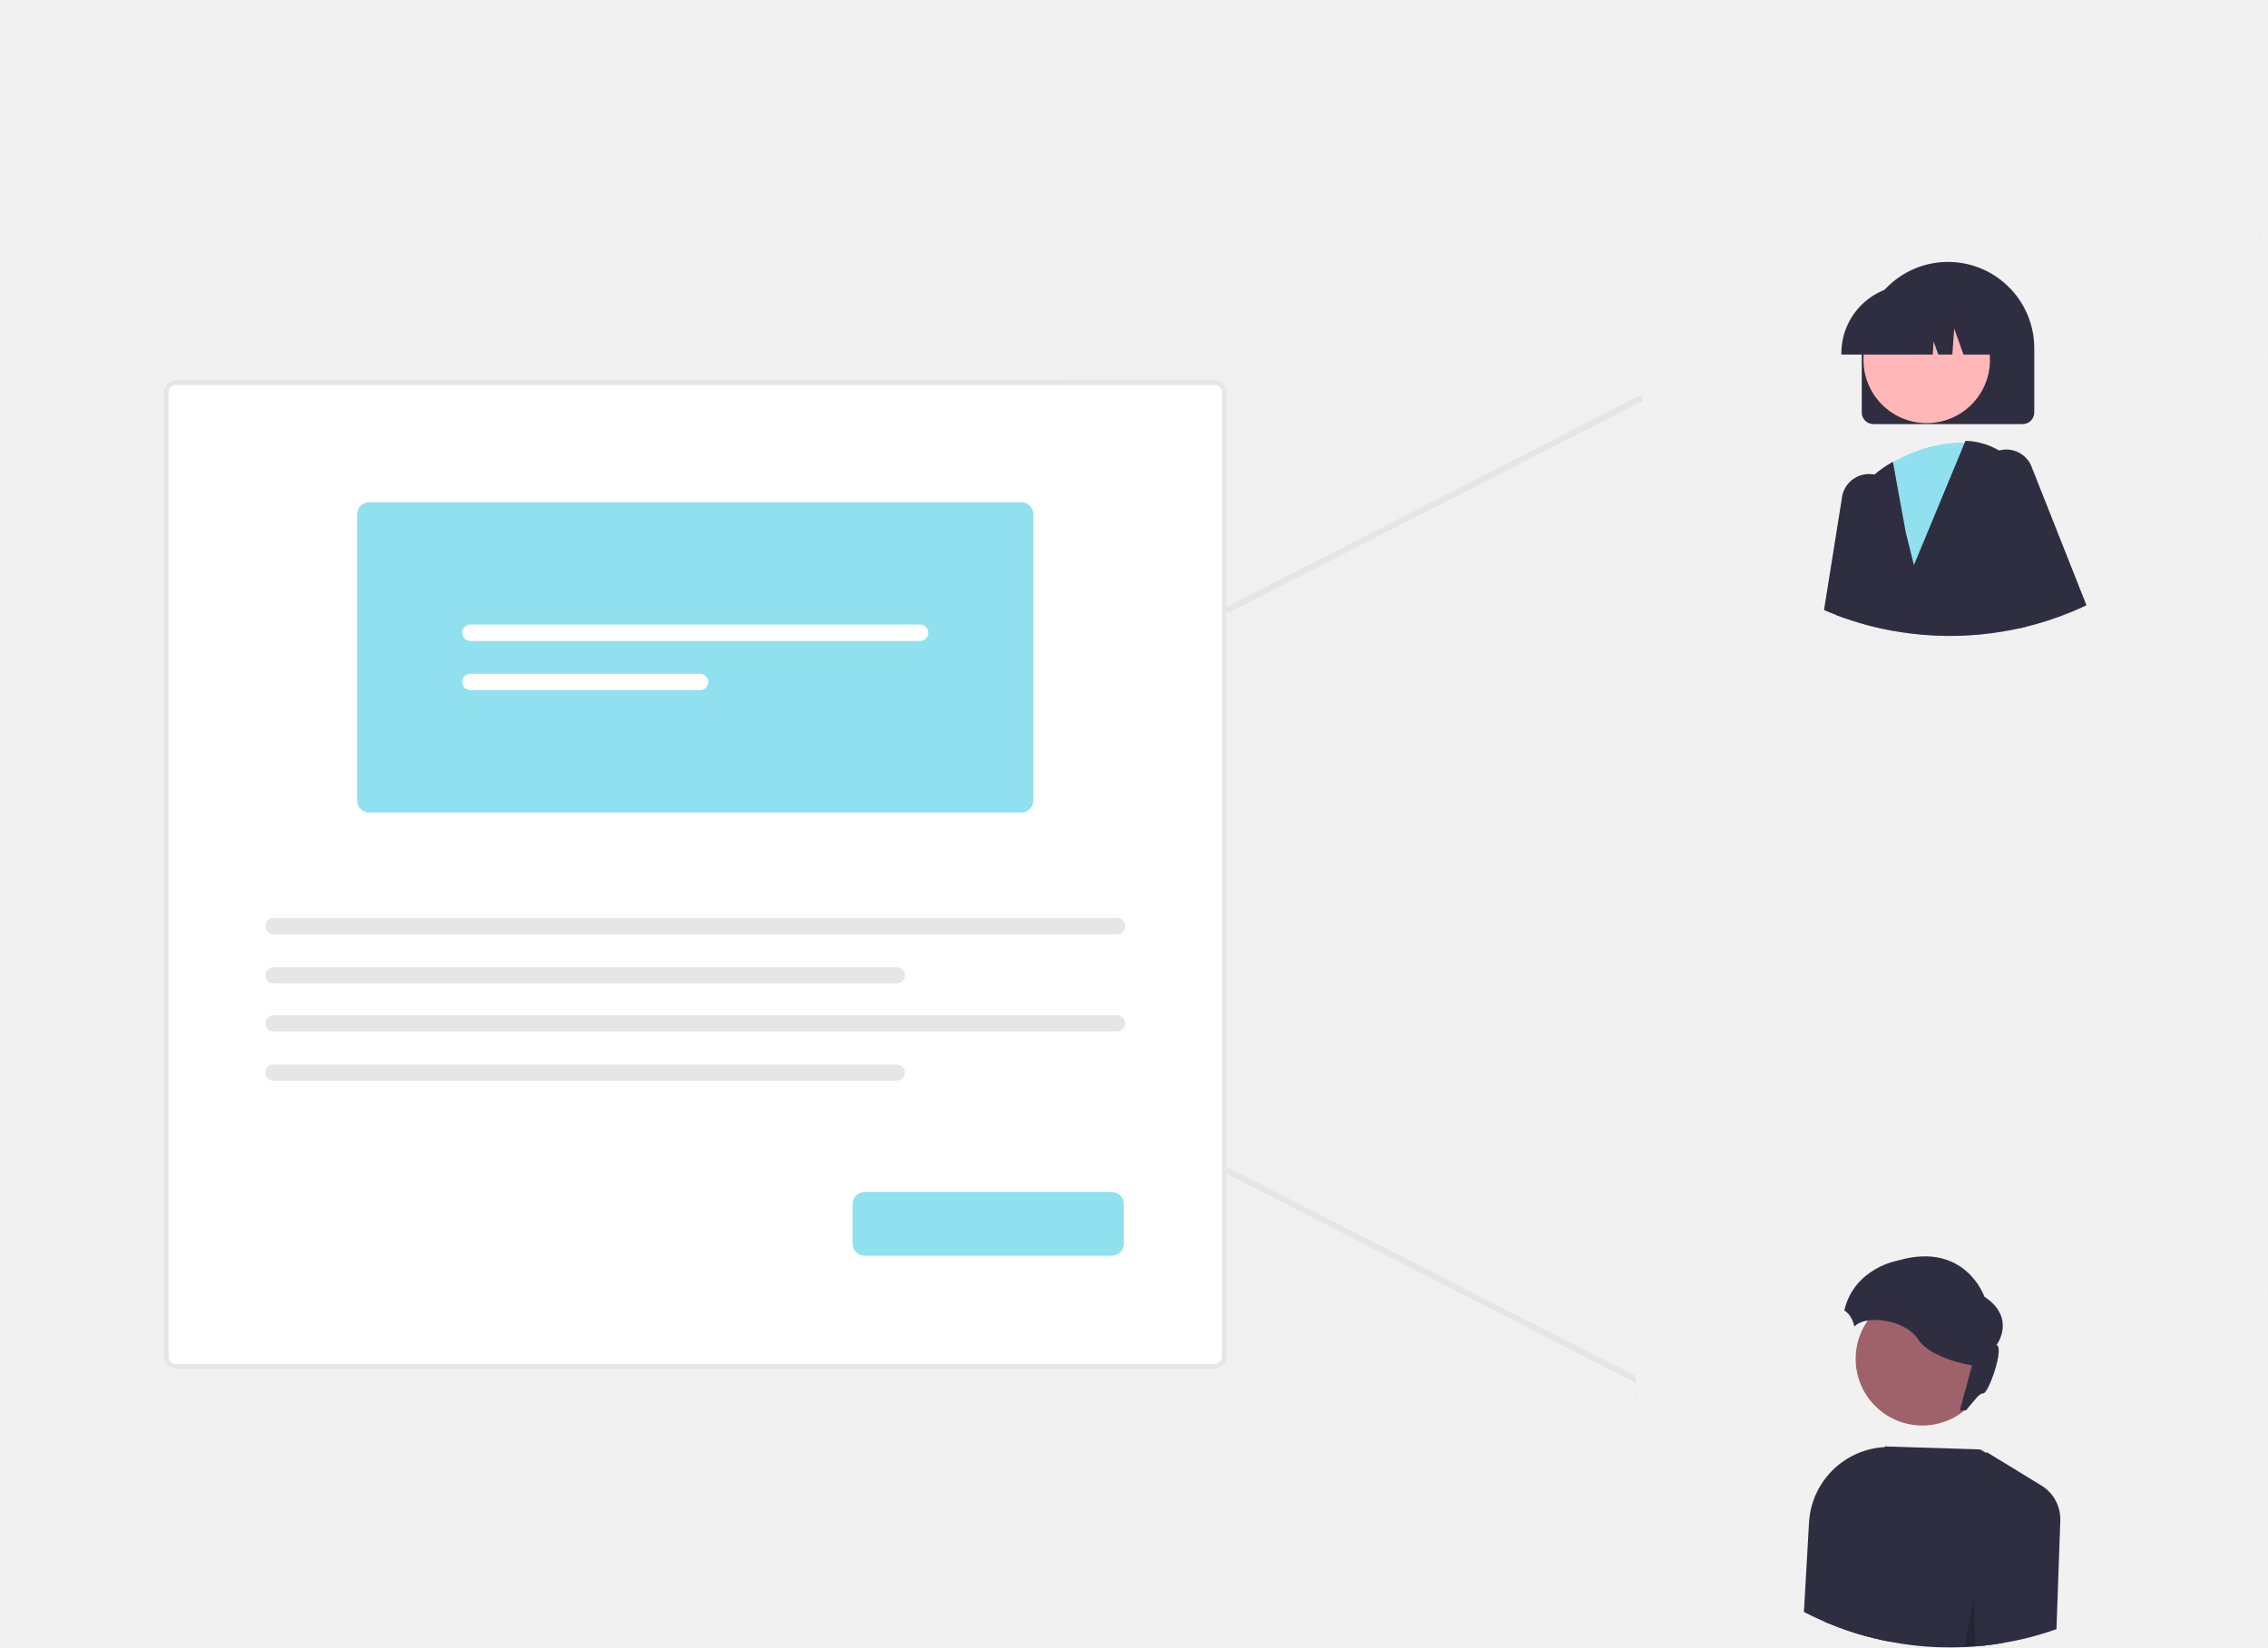
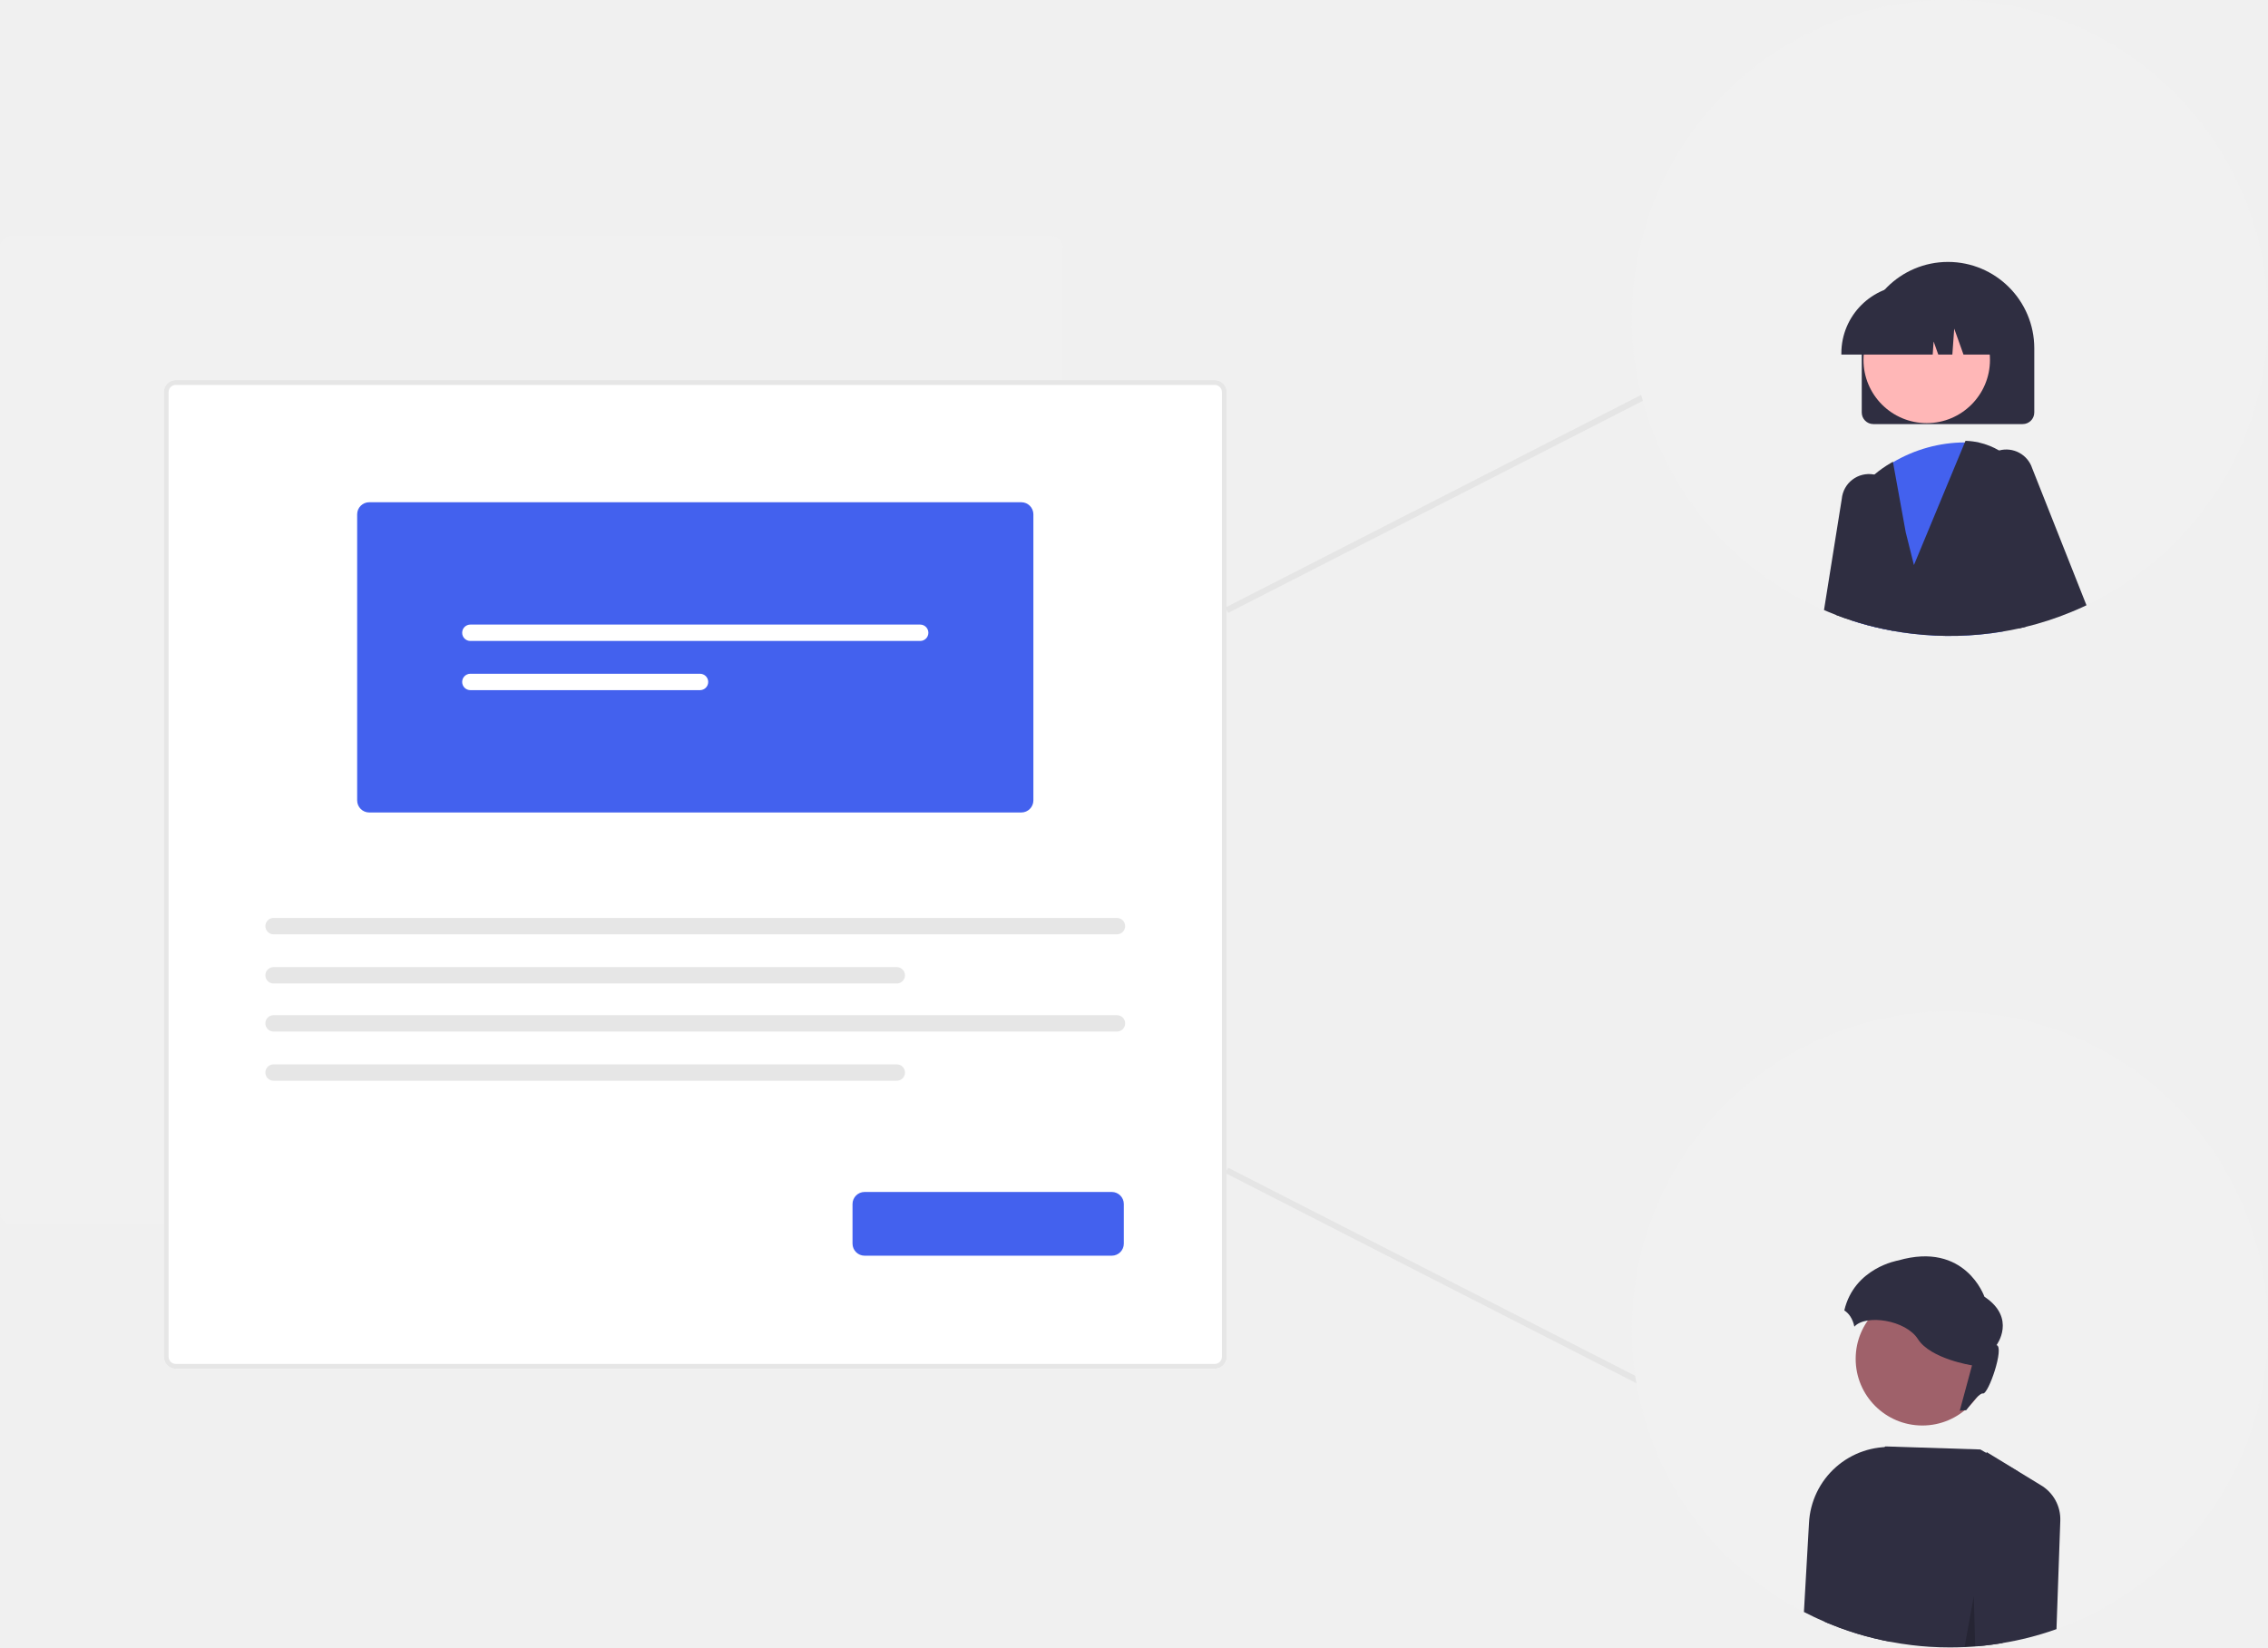
<svg xmlns="http://www.w3.org/2000/svg" data-name="Layer 1" width="748.756" height="544" viewBox="0 0 748.756 544">
-   <path id="afc9d580-0597-47f8-8d6e-fc257147a8f0-376" data-name="Path 141" d="M572.581,582.361H229.608a3.992,3.992,0,0,1-3.986-3.986V259.866a3.992,3.992,0,0,1,3.986-3.986H572.581a3.992,3.992,0,0,1,3.986,3.986V578.373a3.991,3.991,0,0,1-3.986,3.986Z" transform="translate(-225.622 -178)" fill="#f1f1f1" />
-   <path id="e34981b4-331f-4814-b9c1-049fb16dec76-377" data-name="Path 141" d="M626.645,629.99H283.673a3.992,3.992,0,0,1-3.986-3.986V307.496a3.992,3.992,0,0,1,3.986-3.986H626.645a3.992,3.992,0,0,1,3.986,3.986V626.003a3.991,3.991,0,0,1-3.986,3.986Z" transform="translate(-225.622 -178)" fill="#fff" />
-   <path id="a2600800-a3f4-47d1-8737-15b465535924-378" data-name="Path 141" d="M626.645,629.99H283.673a3.992,3.992,0,0,1-3.986-3.986V307.496a3.992,3.992,0,0,1,3.986-3.986H626.645a3.992,3.992,0,0,1,3.986,3.986V626.003a3.991,3.991,0,0,1-3.986,3.986ZM283.673,305.101a2.395,2.395,0,0,0-2.39,2.39v318.513a2.395,2.395,0,0,0,2.39,2.39H626.645a2.394,2.394,0,0,0,2.39-2.39V307.496a2.395,2.395,0,0,0-2.39-2.39Z" transform="translate(-225.622 -178)" fill="#e6e6e6" />
-   <path id="a8fe7ae2-6f47-45df-be8d-b892880563c0-379" data-name="Path 154" d="M562.796,446.295H347.522a3.991,3.991,0,0,1-3.986-3.986V347.835a3.991,3.991,0,0,1,3.986-3.986H562.796A3.991,3.991,0,0,1,566.782,347.835v94.473A3.991,3.991,0,0,1,562.796,446.295Z" transform="translate(-225.622 -178)" fill="#90e0ef" />
-   <path id="b7bf9426-ca73-4358-890f-d1376d5f4b12-380" data-name="Path 142" d="M380.908,384.245a2.706,2.706,0,0,0,0,5.413H529.41a2.706,2.706,0,0,0,0-5.413Z" transform="translate(-225.622 -178)" fill="#fff" />
-   <path id="b3681a75-ff01-4122-a583-752cbc1ce68c-381" data-name="Path 143" d="M380.908,400.485a2.706,2.706,0,0,0,0,5.413h75.813a2.706,2.706,0,0,0,0-5.413Z" transform="translate(-225.622 -178)" fill="#fff" />
-   <path id="a75e283e-50b0-4235-b5a4-12e675701b13-382" data-name="Path 142" d="M315.938,481.116a2.706,2.706,0,0,0,0,5.413H594.38a2.706,2.706,0,0,0,0-5.413Z" transform="translate(-225.622 -178)" fill="#e6e6e6" />
-   <path id="e687bd99-3e2f-4168-8720-c6d93eec3351-383" data-name="Path 143" d="M315.938,497.356a2.706,2.706,0,0,0,0,5.413H521.691a2.706,2.706,0,0,0,0-5.413Z" transform="translate(-225.622 -178)" fill="#e6e6e6" />
-   <path id="fc98a7a5-65df-4714-b48f-420e305e1e91-384" data-name="Path 142" d="M315.938,513.228a2.706,2.706,0,0,0,0,5.413H594.38a2.706,2.706,0,0,0,0-5.413Z" transform="translate(-225.622 -178)" fill="#e6e6e6" />
-   <path id="b3271b61-6b23-4d85-98aa-a8ac62b2a491-385" data-name="Path 143" d="M315.938,529.467a2.706,2.706,0,0,0,0,5.413H521.691a2.706,2.706,0,0,0,0-5.413Z" transform="translate(-225.622 -178)" fill="#e6e6e6" />
-   <path id="aa38f211-9440-40aa-9a64-89f0e0d5fce4-386" data-name="Path 154" d="M592.658,592.651H511.059a3.991,3.991,0,0,1-3.986-3.986V575.591a3.991,3.991,0,0,1,3.986-3.986h81.599a3.991,3.991,0,0,1,3.986,3.986v13.074A3.991,3.991,0,0,1,592.658,592.651Z" transform="translate(-225.622 -178)" fill="#90e0ef" />
+   <path id="afc9d580-0597-47f8-8d6e-fc257147a8f0-387" data-name="Path 141" d="M572.581,582.361H229.608a3.992,3.992,0,0,1-3.986-3.986V259.866a3.992,3.992,0,0,1,3.986-3.986H572.581a3.992,3.992,0,0,1,3.986,3.986V578.373a3.991,3.991,0,0,1-3.986,3.986Z" transform="translate(-225.622 -178)" fill="#f1f1f1" />
+   <path id="e34981b4-331f-4814-b9c1-049fb16dec76-388" data-name="Path 141" d="M626.645,629.99H283.673a3.992,3.992,0,0,1-3.986-3.986V307.496a3.992,3.992,0,0,1,3.986-3.986H626.645a3.992,3.992,0,0,1,3.986,3.986V626.003a3.991,3.991,0,0,1-3.986,3.986Z" transform="translate(-225.622 -178)" fill="#fff" />
+   <path id="a2600800-a3f4-47d1-8737-15b465535924-389" data-name="Path 141" d="M626.645,629.99H283.673a3.992,3.992,0,0,1-3.986-3.986V307.496a3.992,3.992,0,0,1,3.986-3.986H626.645a3.992,3.992,0,0,1,3.986,3.986V626.003a3.991,3.991,0,0,1-3.986,3.986ZM283.673,305.101a2.395,2.395,0,0,0-2.39,2.39v318.513a2.395,2.395,0,0,0,2.39,2.39H626.645a2.394,2.394,0,0,0,2.39-2.39V307.496a2.395,2.395,0,0,0-2.39-2.39Z" transform="translate(-225.622 -178)" fill="#e6e6e6" />
+   <path id="a8fe7ae2-6f47-45df-be8d-b892880563c0-390" data-name="Path 154" d="M562.796,446.295H347.522a3.991,3.991,0,0,1-3.986-3.986V347.835a3.991,3.991,0,0,1,3.986-3.986H562.796A3.991,3.991,0,0,1,566.782,347.835v94.473A3.991,3.991,0,0,1,562.796,446.295Z" transform="translate(-225.622 -178)" fill="#4361ee" />
+   <path id="b7bf9426-ca73-4358-890f-d1376d5f4b12-391" data-name="Path 142" d="M380.908,384.245a2.706,2.706,0,0,0,0,5.413H529.41a2.706,2.706,0,0,0,0-5.413Z" transform="translate(-225.622 -178)" fill="#fff" />
+   <path id="b3681a75-ff01-4122-a583-752cbc1ce68c-392" data-name="Path 143" d="M380.908,400.485a2.706,2.706,0,0,0,0,5.413h75.813a2.706,2.706,0,0,0,0-5.413Z" transform="translate(-225.622 -178)" fill="#fff" />
+   <path id="a75e283e-50b0-4235-b5a4-12e675701b13-393" data-name="Path 142" d="M315.938,481.116a2.706,2.706,0,0,0,0,5.413H594.38a2.706,2.706,0,0,0,0-5.413Z" transform="translate(-225.622 -178)" fill="#e6e6e6" />
+   <path id="e687bd99-3e2f-4168-8720-c6d93eec3351-394" data-name="Path 143" d="M315.938,497.356a2.706,2.706,0,0,0,0,5.413H521.691a2.706,2.706,0,0,0,0-5.413Z" transform="translate(-225.622 -178)" fill="#e6e6e6" />
+   <path id="fc98a7a5-65df-4714-b48f-420e305e1e91-395" data-name="Path 142" d="M315.938,513.228a2.706,2.706,0,0,0,0,5.413H594.38a2.706,2.706,0,0,0,0-5.413Z" transform="translate(-225.622 -178)" fill="#e6e6e6" />
+   <path id="b3271b61-6b23-4d85-98aa-a8ac62b2a491-396" data-name="Path 143" d="M315.938,529.467a2.706,2.706,0,0,0,0,5.413H521.691a2.706,2.706,0,0,0,0-5.413Z" transform="translate(-225.622 -178)" fill="#e6e6e6" />
+   <path id="aa38f211-9440-40aa-9a64-89f0e0d5fce4-397" data-name="Path 154" d="M592.658,592.651H511.059a3.991,3.991,0,0,1-3.986-3.986V575.591a3.991,3.991,0,0,1,3.986-3.986h81.599a3.991,3.991,0,0,1,3.986,3.986v13.074A3.991,3.991,0,0,1,592.658,592.651Z" transform="translate(-225.622 -178)" fill="#4361ee" />
  <rect x="622.142" y="343.24" width="154.855" height="2" transform="translate(-305.6369 178.351) rotate(-27.09063)" fill="#e5e5e5" />
  <rect x="698.57" y="522.312" width="2" height="154.855" transform="translate(-378.5235 771.5667) rotate(-62.9181)" fill="#e5e5e5" />
  <path d="M974.378,283a105.092,105.092,0,0,1-57.24,93.54c-.89.46-1.79.91-2.69,1.33-.53.26-1.06.5-1.59.74-1.3.59-2.62,1.16-3.95,1.69a101.522,101.522,0,0,1-14.57,4.71c-.7.18-1.42.34-2.13.5q-2.685.6-5.41,1.04a105.579,105.579,0,0,1-30,.7q-3.105-.36-6.16-.92c-.97-.18-1.94-.37-2.9-.57-.13-.03-.26-.06-.39-.08a99.331,99.331,0,0,1-10.2-2.72c-1.8-.58-3.59-1.2-5.34-1.88q-1.365-.525-2.7-1.08c-.44-.18-.88-.37-1.31-.56A105.009,105.009,0,1,1,974.378,283Z" transform="translate(-225.622 -178)" fill="#f1f1f1" />
  <path d="M974.378,617a105.331,105.331,0,0,1-44.97,86.17c-.26.18-.52.36-.78.53-1.52,1.05-3.07,2.06-4.66,3.01-1.01.62-2.04,1.22-3.07,1.81-1.24.7-2.49,1.37-3.76,2.02-.29.15-.58.3-.88.44-1.06.54-2.13,1.06-3.22,1.55-.06.03-.12.05-.18.08-.36.16-.73.33-1.11.49-2.35,1.04-4.75,2-7.2,2.86-.17.07-.35.13-.53.19a101.17,101.17,0,0,1-17.25,4.4c-1.11.2-2.229.36-3.35.51-.18.03-.37.06-.55.08-1.53.2-3.07.36-4.62.49-.18.02-.36.03-.54.04-1.16.1-2.33.17-3.51.22-1.6.07-3.2.11-4.82.11q-3.405,0-6.77-.21c-1.95-.13-3.89-.3-5.81-.54-1.17-.14-2.34-.3-3.49-.48-1.27-.19-2.54-.41-3.79-.65-.62-.12-1.24-.25-1.86-.38-.1-.02-.21-.04-.31-.06-1-.21-1.99-.43-2.97-.68a100.543,100.543,0,0,1-11.46-3.5q-1.92-.72-3.81-1.5c-.39-.16-.78-.33-1.16-.5-.69-.29-1.37-.6-2.05-.91-.51-.23-1.02-.47-1.53-.71-1.08-.5-2.14-1.03-3.2-1.58-.85-.43-1.7-.89-2.53-1.35-.02-.01-.03-.02-.05-.03A105.008,105.008,0,1,1,974.378,617Z" transform="translate(-225.622 -178)" fill="#f1f1f1" />
  <path d="M868.738,264.49a28.514,28.514,0,0,0-28.48,28.48v21.25a3.828,3.828,0,0,0,3.83,3.82h49.3a3.828,3.828,0,0,0,3.83-3.82V292.97A28.517,28.517,0,0,0,868.738,264.49Z" transform="translate(-225.622 -178)" fill="#2f2e41" />
  <path d="M854.188,353.9l-2.73-12.3a9.012,9.012,0,0,0-2.57-4.58,10.853,10.853,0,0,0-3.95-2.19c-.17-.04-.34-.08-.52-.11a1.921,1.921,0,0,0-.23-.05,9.015,9.015,0,0,0-10.52,8.04l-2.32,14.51L827.798,379.44c.43.19.87.38,1.31.56q1.335.555,2.7,1.08c1.75.68,3.54,1.3,5.34,1.88a99.331,99.331,0,0,0,10.2,2.72c.13.02.26.05.39.08.96.2,1.93.39,2.9.57l4.85-26.57Z" transform="translate(-225.622 -178)" fill="#2f2e41" />
  <circle cx="636.09" cy="118.843" r="20.879" fill="#ffb7b7" />
-   <path d="M884.278,366.72l-4.46-35.16-.94-7.45h-.01l-.42-.01c-1.42-.05-2.8-.06-4.16-.01a46.849,46.849,0,0,0-23.71,6.56,44.622,44.622,0,0,0-5.36,3.84l-.08.08-.2.26-7.09,9.12-.01.18-.69,38.83a99.331,99.331,0,0,0,10.2,2.72c.13.02.26.05.39.08.96.2,1.93.39,2.9.57q3.06.555,6.16.92a105.579,105.579,0,0,0,30-.7Z" transform="translate(-225.622 -178)" fill="#90e0ef" />
+   <path d="M884.278,366.72l-4.46-35.16-.94-7.45h-.01l-.42-.01c-1.42-.05-2.8-.06-4.16-.01a46.849,46.849,0,0,0-23.71,6.56,44.622,44.622,0,0,0-5.36,3.84l-.08.08-.2.26-7.09,9.12-.01.18-.69,38.83a99.331,99.331,0,0,0,10.2,2.72c.13.02.26.05.39.08.96.2,1.93.39,2.9.57q3.06.555,6.16.92a105.579,105.579,0,0,0,30-.7Z" transform="translate(-225.622 -178)" fill="#4361ee" />
  <path d="M891.578,331.79a23.331,23.331,0,0,0-12.7-7.68h-.01a22.459,22.459,0,0,0-4.02-.53l-.35-.01-.21.52-16.8,40.5-2.71-10.82L850.578,330.65l-.03-.17-.63.37a37.149,37.149,0,0,0-5.5,3.87A37.598,37.598,0,0,0,831.588,357.26a38.3,38.3,0,0,0-.47,7.89l.69,15.93c1.75.68,3.54,1.3,5.34,1.88a99.331,99.331,0,0,0,10.2,2.72c.13.02.26.05.39.08.96.2,1.93.39,2.9.57q3.06.555,6.16.92a105.579,105.579,0,0,0,30-.7q2.73-.435,5.41-1.04c.71-.16,1.43-.32,2.13-.5l-1.51-4.45,4-30.89A23.186,23.186,0,0,0,891.578,331.79Z" transform="translate(-225.622 -178)" fill="#2f2e41" />
  <path d="M896.538,332.65A8.991,8.991,0,0,0,885.598,326.76a8.189,8.189,0,0,0-1.06.35,8.996,8.996,0,0,0-5.6,8.35l.04,18.69,5.3,12.57,7.93,18.79c.71-.16,1.43-.32,2.13-.5a101.522,101.522,0,0,0,14.57-4.71c1.33-.53,2.65-1.1,3.95-1.69.53-.24,1.06-.48,1.59-.74Z" transform="translate(-225.622 -178)" fill="#2f2e41" />
  <path d="M860.308,272.14H856.048a22.528,22.528,0,0,0-22.52,22.53v.42h30.15l.31-4.33,1.54,4.33h4.64l.62-8.58,3.06,8.58h8.98v-.42A22.551,22.551,0,0,0,860.308,272.14Z" transform="translate(-225.622 -178)" fill="#2f2e41" />
  <path d="M851.158,655.88A26.461,26.461,0,0,0,822.838,680.99l-1.67,29.31c1.06.55,2.12,1.08,3.2,1.58.51.24,1.02.48,1.53.71.68.31,1.36.62,2.05.91.38.17.77.34,1.16.5q1.89.78,3.81,1.5a100.543,100.543,0,0,0,11.46,3.5c.98.25,1.97.47,2.97.68.1.02.21.04.31.06.62.13,1.24.26,1.86.38l2.12-64.21Z" transform="translate(-225.622 -178)" fill="#2f2e41" />
  <path d="M878.248,721.63c1.55-.13,3.09-.29,4.62-.49.18-.02.37-.05.55-.08,1.12-.15,2.24-.31,3.35-.51.09-2.71.06-4.66.06-4.9l4.97-51.79-10.36-6.04-2.02-1.18-31.32-1.01-.26.22-15.04,13.04-4.85,44.61c.38.17.77.34,1.16.5q1.89.78,3.81,1.5a100.57,100.57,0,0,0,11.46,3.5c.98.25,1.97.47,2.97.68.1.02.21.04.31.06.62.13,1.24.26,1.86.38,1.25.24,2.52.46,3.79.65,1.15.18,2.32.34,3.49.48,1.92.24,3.86.41,5.81.54q3.36.21,6.77.21c1.62,0,3.22-.04,4.82-.11,1.18-.05,2.35-.12,3.51-.22Z" transform="translate(-225.622 -178)" fill="#2f2e41" />
  <path d="M899.198,668.32l-17.74-10.84-.02.34-3.19,63.81c1.55-.13,3.09-.29,4.62-.49.18-.02.37-.05.55-.08,1.12-.15,2.24-.31,3.35-.51a101.17,101.17,0,0,0,17.25-4.4c.18-.06.36-.12.53-.19l1.26-35.78A13.096,13.096,0,0,0,899.198,668.32Z" transform="translate(-225.622 -178)" fill="#2f2e41" />
  <circle cx="634.638" cy="448.716" r="22.008" fill="#9f616a" />
  <path d="M852.303,594.219c22.165-6.392,28.456,11.979,28.456,11.979,10.684,7.088,3.995,15.975,3.995,15.975,2.696.599-2.694,16.375-4.492,15.975-.959-.213-3.425,2.731-5.517,5.522a11.07,11.07,0,0,0-2.137.205l4.058-15.013s-13.679-2.096-17.873-8.685c-4.012-6.304-17.221-8.295-20.98-4.084a9.505,9.505,0,0,0-1.341-3.404,6.801,6.801,0,0,0-1.971-1.976C837.826,596.59,852.303,594.219,852.303,594.219Z" transform="translate(-225.622 -178)" fill="#2f2e41" />
  <path d="M877.708,721.67c-1.16.1-2.33.17-3.51.22l3.08-16.92v1.17Z" transform="translate(-225.622 -178)" opacity="0.2" />
</svg>
